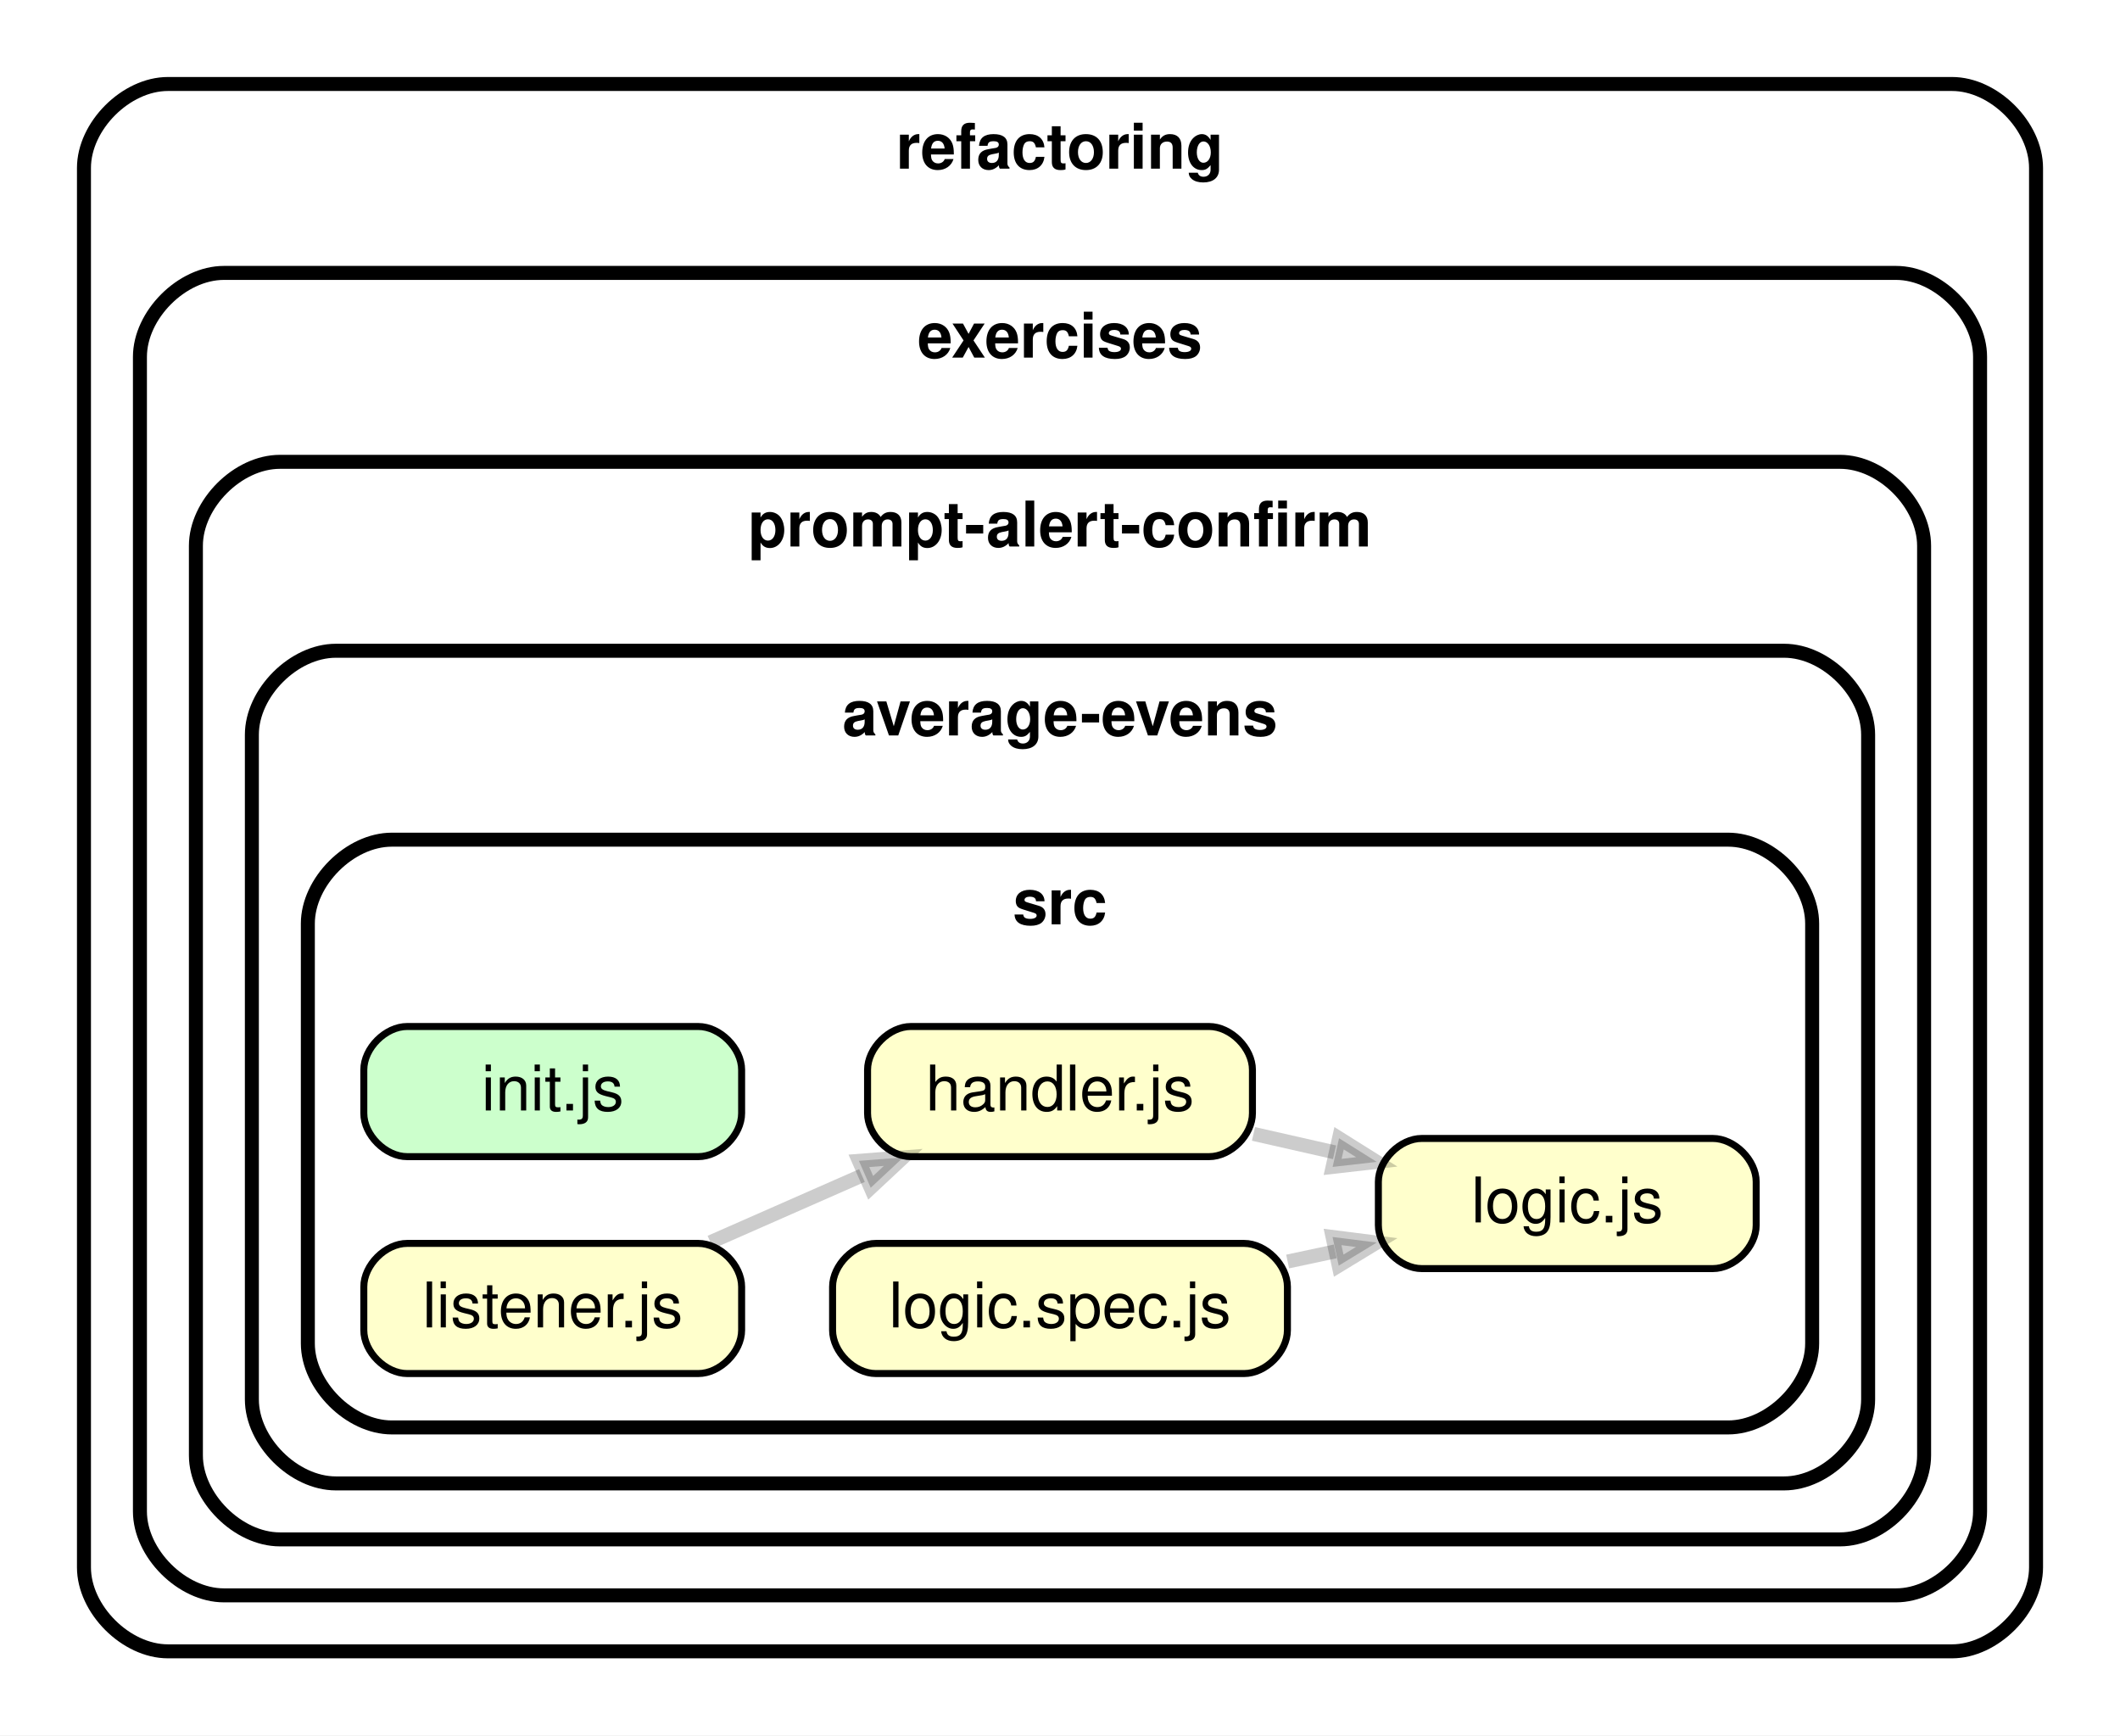
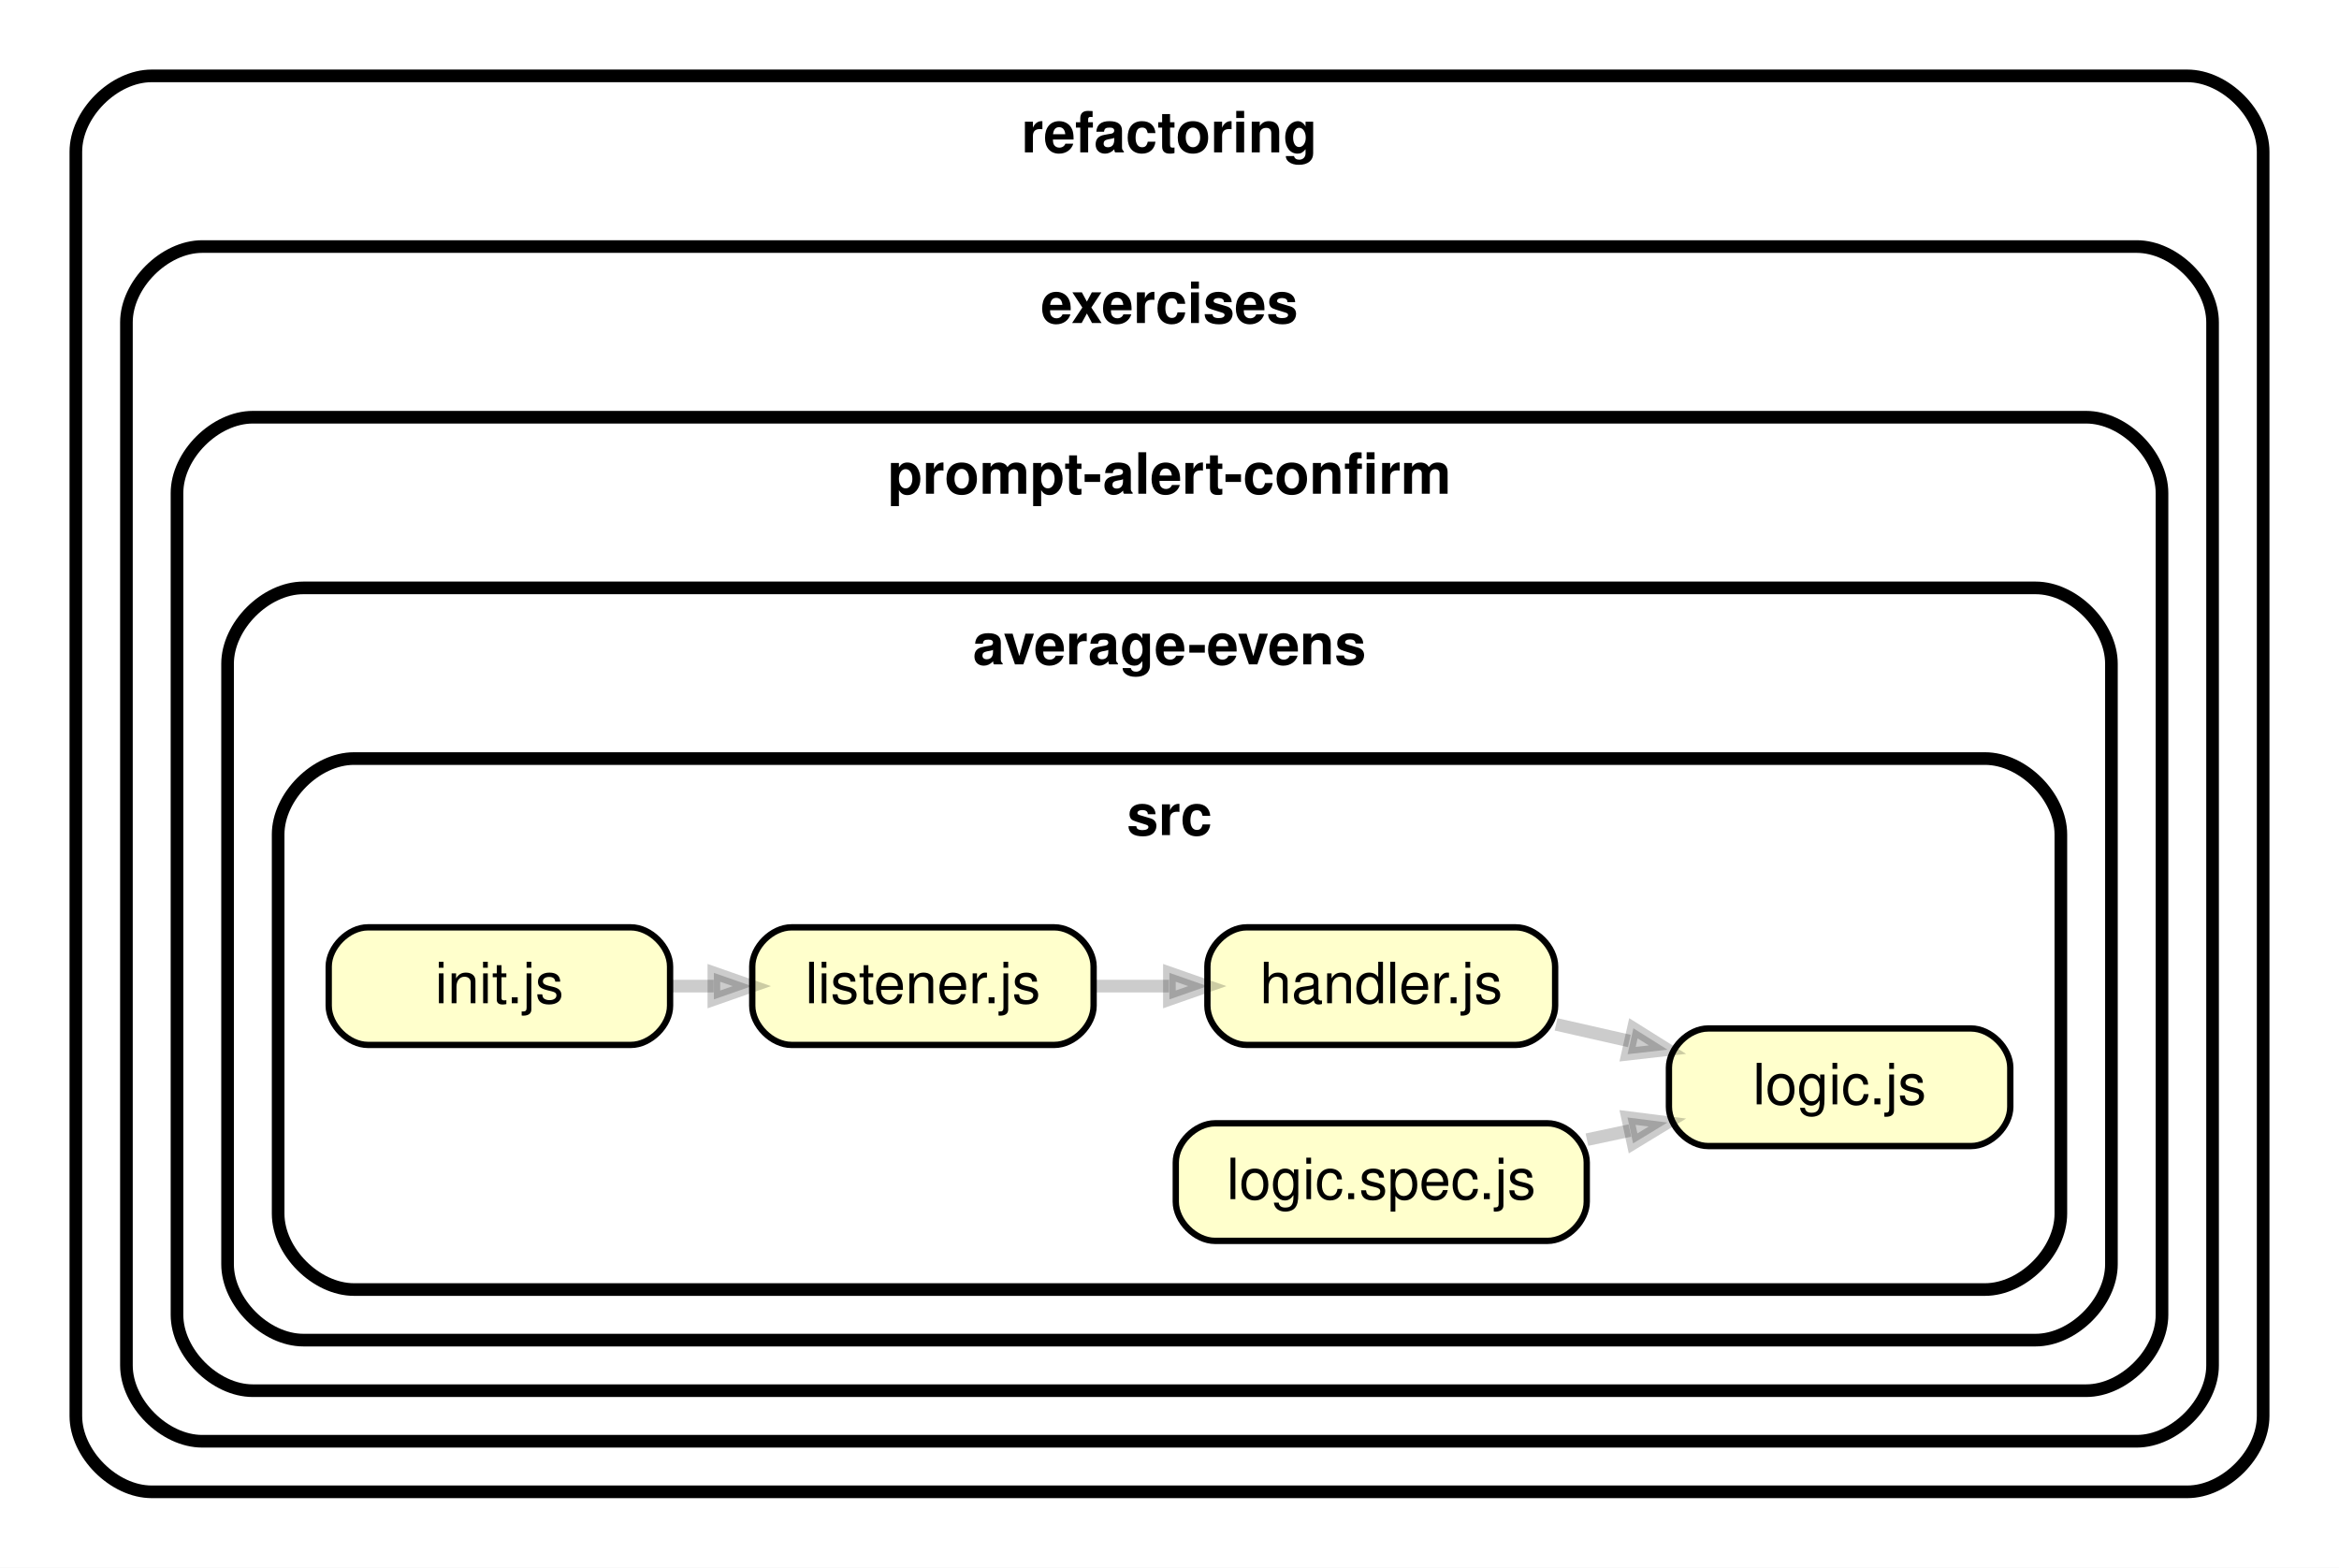
- <svg xmlns="http://www.w3.org/2000/svg" xmlns:xlink="http://www.w3.org/1999/xlink" width="303pt" height="248pt" viewBox="0.00 0.00 303.01 248.00">
+ <svg xmlns="http://www.w3.org/2000/svg" xmlns:xlink="http://www.w3.org/1999/xlink" width="370pt" height="248pt" viewBox="0.00 0.00 370.01 248.00">
  <g id="graph0" class="graph" transform="scale(1 1) rotate(0) translate(4 244)">
-     <polygon fill="white" stroke="transparent" points="-4,4 -4,-244 299.01,-244 299.01,4 -4,4" />
+     <polygon fill="white" stroke="transparent" points="-4,4 -4,-244 366.01,-244 366.01,4 -4,4" />
    <g id="clust1" class="cluster">
-       <path fill="#ffffff" stroke="black" stroke-width="2" d="M20,-8C20,-8 275.01,-8 275.01,-8 281.01,-8 287.01,-14 287.01,-20 287.01,-20 287.01,-220 287.01,-220 287.01,-226 281.01,-232 275.01,-232 275.01,-232 20,-232 20,-232 14,-232 8,-226 8,-220 8,-220 8,-20 8,-20 8,-14 14,-8 20,-8" />
-       <text text-anchor="middle" x="147.5" y="-219.9" font-family="Helvetica,sans-Serif" font-weight="bold" font-size="9.00">refactoring</text>
+       <path fill="#ffffff" stroke="black" stroke-width="2" d="M20,-8C20,-8 342.01,-8 342.01,-8 348.01,-8 354.01,-14 354.01,-20 354.01,-20 354.01,-220 354.01,-220 354.01,-226 348.01,-232 342.01,-232 342.01,-232 20,-232 20,-232 14,-232 8,-226 8,-220 8,-220 8,-20 8,-20 8,-14 14,-8 20,-8" />
+       <text text-anchor="middle" x="181" y="-219.9" font-family="Helvetica,sans-Serif" font-weight="bold" font-size="9.00">refactoring</text>
    </g>
    <g id="clust2" class="cluster">
-       <path fill="#ffffff" stroke="black" stroke-width="2" d="M28,-16C28,-16 267.01,-16 267.01,-16 273.01,-16 279.01,-22 279.01,-28 279.01,-28 279.01,-193 279.01,-193 279.01,-199 273.01,-205 267.01,-205 267.01,-205 28,-205 28,-205 22,-205 16,-199 16,-193 16,-193 16,-28 16,-28 16,-22 22,-16 28,-16" />
-       <text text-anchor="middle" x="147.5" y="-192.9" font-family="Helvetica,sans-Serif" font-weight="bold" font-size="9.00">exercises</text>
+       <path fill="#ffffff" stroke="black" stroke-width="2" d="M28,-16C28,-16 334.01,-16 334.01,-16 340.01,-16 346.01,-22 346.01,-28 346.01,-28 346.01,-193 346.01,-193 346.01,-199 340.01,-205 334.01,-205 334.01,-205 28,-205 28,-205 22,-205 16,-199 16,-193 16,-193 16,-28 16,-28 16,-22 22,-16 28,-16" />
+       <text text-anchor="middle" x="181" y="-192.9" font-family="Helvetica,sans-Serif" font-weight="bold" font-size="9.00">exercises</text>
    </g>
    <g id="clust3" class="cluster">
-       <path fill="#ffffff" stroke="black" stroke-width="2" d="M36,-24C36,-24 259.01,-24 259.01,-24 265.01,-24 271.01,-30 271.01,-36 271.01,-36 271.01,-166 271.01,-166 271.01,-172 265.01,-178 259.01,-178 259.01,-178 36,-178 36,-178 30,-178 24,-172 24,-166 24,-166 24,-36 24,-36 24,-30 30,-24 36,-24" />
-       <text text-anchor="middle" x="147.5" y="-165.9" font-family="Helvetica,sans-Serif" font-weight="bold" font-size="9.00">prompt-alert-confirm</text>
+       <path fill="#ffffff" stroke="black" stroke-width="2" d="M36,-24C36,-24 326.01,-24 326.01,-24 332.01,-24 338.01,-30 338.01,-36 338.01,-36 338.01,-166 338.01,-166 338.01,-172 332.01,-178 326.01,-178 326.01,-178 36,-178 36,-178 30,-178 24,-172 24,-166 24,-166 24,-36 24,-36 24,-30 30,-24 36,-24" />
+       <text text-anchor="middle" x="181" y="-165.9" font-family="Helvetica,sans-Serif" font-weight="bold" font-size="9.00">prompt-alert-confirm</text>
    </g>
    <g id="clust4" class="cluster">
-       <path fill="#ffffff" stroke="black" stroke-width="2" d="M44,-32C44,-32 251.01,-32 251.01,-32 257.01,-32 263.01,-38 263.01,-44 263.01,-44 263.01,-139 263.01,-139 263.01,-145 257.01,-151 251.01,-151 251.01,-151 44,-151 44,-151 38,-151 32,-145 32,-139 32,-139 32,-44 32,-44 32,-38 38,-32 44,-32" />
-       <text text-anchor="middle" x="147.5" y="-138.9" font-family="Helvetica,sans-Serif" font-weight="bold" font-size="9.00">average-evens</text>
+       <path fill="#ffffff" stroke="black" stroke-width="2" d="M44,-32C44,-32 318.01,-32 318.01,-32 324.01,-32 330.01,-38 330.01,-44 330.01,-44 330.01,-139 330.01,-139 330.01,-145 324.01,-151 318.01,-151 318.01,-151 44,-151 44,-151 38,-151 32,-145 32,-139 32,-139 32,-44 32,-44 32,-38 38,-32 44,-32" />
+       <text text-anchor="middle" x="181" y="-138.9" font-family="Helvetica,sans-Serif" font-weight="bold" font-size="9.00">average-evens</text>
    </g>
    <g id="clust5" class="cluster">
-       <path fill="#ffffff" stroke="black" stroke-width="2" d="M52,-40C52,-40 243.01,-40 243.01,-40 249.01,-40 255.01,-46 255.01,-52 255.01,-52 255.01,-112 255.01,-112 255.01,-118 249.01,-124 243.01,-124 243.01,-124 52,-124 52,-124 46,-124 40,-118 40,-112 40,-112 40,-52 40,-52 40,-46 46,-40 52,-40" />
-       <text text-anchor="middle" x="147.5" y="-111.9" font-family="Helvetica,sans-Serif" font-weight="bold" font-size="9.00">src</text>
+       <path fill="#ffffff" stroke="black" stroke-width="2" d="M52,-40C52,-40 310.01,-40 310.01,-40 316.01,-40 322.01,-46 322.01,-52 322.01,-52 322.01,-112 322.01,-112 322.01,-118 316.01,-124 310.01,-124 310.01,-124 52,-124 52,-124 46,-124 40,-118 40,-112 40,-112 40,-52 40,-52 40,-46 46,-40 52,-40" />
+       <text text-anchor="middle" x="181" y="-111.9" font-family="Helvetica,sans-Serif" font-weight="bold" font-size="9.00">src</text>
    </g>
    <g id="node1" class="node">
      <g id="a_node1">
        <a xlink:href="refactoring/exercises/prompt-alert-confirm/average-evens/src/handler.js" xlink:title="handler.js">
-           <path fill="#ffffcc" stroke="black" d="M168.81,-97.3C168.81,-97.3 126.2,-97.3 126.2,-97.3 123.1,-97.3 120,-94.2 120,-91.1 120,-91.1 120,-84.9 120,-84.9 120,-81.8 123.1,-78.7 126.2,-78.7 126.2,-78.7 168.81,-78.7 168.81,-78.7 171.91,-78.7 175.01,-81.8 175.01,-84.9 175.01,-84.9 175.01,-91.1 175.01,-91.1 175.01,-94.2 171.91,-97.3 168.81,-97.3" />
-           <text text-anchor="middle" x="147.5" y="-85.3" font-family="Helvetica,sans-Serif" font-size="9.00">handler.js</text>
+           <path fill="#ffffcc" stroke="black" d="M235.81,-97.3C235.81,-97.3 193.2,-97.3 193.2,-97.3 190.1,-97.3 187,-94.2 187,-91.1 187,-91.1 187,-84.9 187,-84.9 187,-81.8 190.1,-78.7 193.2,-78.7 193.2,-78.7 235.81,-78.7 235.81,-78.7 238.91,-78.7 242.01,-81.8 242.01,-84.9 242.01,-84.9 242.01,-91.1 242.01,-91.1 242.01,-94.2 238.91,-97.3 235.81,-97.3" />
+           <text text-anchor="middle" x="214.5" y="-85.3" font-family="Helvetica,sans-Serif" font-size="9.00">handler.js</text>
        </a>
      </g>
    </g>
    <g id="node2" class="node">
      <g id="a_node2">
        <a xlink:href="refactoring/exercises/prompt-alert-confirm/average-evens/src/logic.js" xlink:title="logic.js">
-           <path fill="#ffffcc" stroke="black" d="M240.81,-81.3C240.81,-81.3 199.21,-81.3 199.21,-81.3 196.11,-81.3 193.01,-78.2 193.01,-75.1 193.01,-75.1 193.01,-68.9 193.01,-68.9 193.01,-65.8 196.11,-62.7 199.21,-62.7 199.21,-62.7 240.81,-62.7 240.81,-62.7 243.91,-62.7 247.01,-65.8 247.01,-68.9 247.01,-68.9 247.01,-75.1 247.01,-75.1 247.01,-78.2 243.91,-81.3 240.81,-81.3" />
-           <text text-anchor="middle" x="220.01" y="-69.3" font-family="Helvetica,sans-Serif" font-size="9.00">logic.js</text>
+           <path fill="#ffffcc" stroke="black" d="M307.81,-81.3C307.81,-81.3 266.21,-81.3 266.21,-81.3 263.11,-81.3 260.01,-78.2 260.01,-75.1 260.01,-75.1 260.01,-68.9 260.01,-68.9 260.01,-65.8 263.11,-62.7 266.21,-62.7 266.21,-62.7 307.81,-62.7 307.81,-62.7 310.91,-62.7 314.01,-65.8 314.01,-68.9 314.01,-68.9 314.01,-75.1 314.01,-75.1 314.01,-78.2 310.91,-81.3 307.81,-81.3" />
+           <text text-anchor="middle" x="287.01" y="-69.3" font-family="Helvetica,sans-Serif" font-size="9.00">logic.js</text>
        </a>
      </g>
    </g>
    <g id="edge1" class="edge">
-       <path fill="none" stroke="#000000" stroke-width="2" stroke-opacity="0.2" d="M175.16,-81.95C178.94,-81.09 182.87,-80.2 186.75,-79.32" />
-       <polygon fill="#000000" fill-opacity="0.2" stroke="#000000" stroke-width="2" stroke-opacity="0.2" points="187.39,-81.33 192.78,-77.95 186.47,-77.23 187.39,-81.33" />
+       <path fill="none" stroke="#000000" stroke-width="2" stroke-opacity="0.2" d="M242.16,-81.95C245.94,-81.09 249.87,-80.2 253.75,-79.32" />
+       <polygon fill="#000000" fill-opacity="0.2" stroke="#000000" stroke-width="2" stroke-opacity="0.2" points="254.39,-81.33 259.78,-77.95 253.47,-77.23 254.39,-81.33" />
    </g>
    <g id="node3" class="node">
      <g id="a_node3">
        <a xlink:href="refactoring/exercises/prompt-alert-confirm/average-evens/src/init.js" xlink:title="init.js">
-           <path fill="#ccffcc" stroke="black" d="M95.8,-97.3C95.8,-97.3 54.2,-97.3 54.2,-97.3 51.1,-97.3 48,-94.2 48,-91.1 48,-91.1 48,-84.9 48,-84.9 48,-81.8 51.1,-78.7 54.2,-78.7 54.2,-78.7 95.8,-78.7 95.8,-78.7 98.9,-78.7 102,-81.8 102,-84.9 102,-84.9 102,-91.1 102,-91.1 102,-94.2 98.9,-97.3 95.8,-97.3" />
+           <path fill="#ffffcc" stroke="black" d="M95.8,-97.3C95.8,-97.3 54.2,-97.3 54.2,-97.3 51.1,-97.3 48,-94.2 48,-91.1 48,-91.1 48,-84.9 48,-84.9 48,-81.8 51.1,-78.7 54.2,-78.7 54.2,-78.7 95.8,-78.7 95.8,-78.7 98.9,-78.7 102,-81.8 102,-84.9 102,-84.9 102,-91.1 102,-91.1 102,-94.2 98.9,-97.3 95.8,-97.3" />
          <text text-anchor="middle" x="75" y="-85.3" font-family="Helvetica,sans-Serif" font-size="9.00">init.js</text>
        </a>
      </g>
    </g>
    <g id="node4" class="node">
      <g id="a_node4">
        <a xlink:href="refactoring/exercises/prompt-alert-confirm/average-evens/src/listener.js" xlink:title="listener.js">
-           <path fill="#ffffcc" stroke="black" d="M95.8,-66.3C95.8,-66.3 54.2,-66.3 54.2,-66.3 51.1,-66.3 48,-63.2 48,-60.1 48,-60.1 48,-53.9 48,-53.9 48,-50.8 51.1,-47.7 54.2,-47.7 54.2,-47.7 95.8,-47.7 95.8,-47.7 98.9,-47.7 102,-50.8 102,-53.9 102,-53.9 102,-60.1 102,-60.1 102,-63.2 98.9,-66.3 95.8,-66.3" />
-           <text text-anchor="middle" x="75" y="-54.3" font-family="Helvetica,sans-Serif" font-size="9.00">listener.js</text>
+           <path fill="#ffffcc" stroke="black" d="M162.8,-97.3C162.8,-97.3 121.2,-97.3 121.2,-97.3 118.1,-97.3 115,-94.2 115,-91.1 115,-91.1 115,-84.9 115,-84.9 115,-81.8 118.1,-78.7 121.2,-78.7 121.2,-78.7 162.8,-78.7 162.8,-78.7 165.9,-78.7 169,-81.8 169,-84.9 169,-84.9 169,-91.1 169,-91.1 169,-94.2 165.9,-97.3 162.8,-97.3" />
+           <text text-anchor="middle" x="142" y="-85.3" font-family="Helvetica,sans-Serif" font-size="9.00">listener.js</text>
        </a>
      </g>
    </g>
    <g id="edge2" class="edge">
-       <path fill="none" stroke="#000000" stroke-width="2" stroke-opacity="0.2" d="M97.54,-66.47C104.37,-69.47 112.02,-72.84 119.2,-76" />
-       <polygon fill="#000000" fill-opacity="0.2" stroke="#000000" stroke-width="2" stroke-opacity="0.2" points="118.76,-78.1 125.1,-78.59 120.45,-74.25 118.76,-78.1" />
+       <path fill="none" stroke="#000000" stroke-width="2" stroke-opacity="0.2" d="M102.06,-88C104.32,-88 106.61,-88 108.9,-88" />
+       <polygon fill="#000000" fill-opacity="0.2" stroke="#000000" stroke-width="2" stroke-opacity="0.2" points="108.93,-90.1 114.93,-88 108.93,-85.9 108.93,-90.1" />
+     </g>
+     <g id="edge3" class="edge">
+       <path fill="none" stroke="#000000" stroke-width="2" stroke-opacity="0.2" d="M169.25,-88C173.06,-88 177.01,-88 180.92,-88" />
+       <polygon fill="#000000" fill-opacity="0.2" stroke="#000000" stroke-width="2" stroke-opacity="0.2" points="180.99,-90.1 186.99,-88 180.99,-85.9 180.99,-90.1" />
    </g>
    <g id="node5" class="node">
      <g id="a_node5">
        <a xlink:href="refactoring/exercises/prompt-alert-confirm/average-evens/src/logic.spec.js" xlink:title="logic.spec.js">
-           <path fill="#ffffcc" stroke="black" d="M173.81,-66.3C173.81,-66.3 121.2,-66.3 121.2,-66.3 118.1,-66.3 115,-63.2 115,-60.1 115,-60.1 115,-53.9 115,-53.9 115,-50.8 118.1,-47.7 121.2,-47.7 121.2,-47.7 173.81,-47.7 173.81,-47.7 176.91,-47.7 180.01,-50.8 180.01,-53.9 180.01,-53.9 180.01,-60.1 180.01,-60.1 180.01,-63.2 176.91,-66.3 173.81,-66.3" />
-           <text text-anchor="middle" x="147.5" y="-54.3" font-family="Helvetica,sans-Serif" font-size="9.00">logic.spec.js</text>
+           <path fill="#ffffcc" stroke="black" d="M240.81,-66.3C240.81,-66.3 188.2,-66.3 188.2,-66.3 185.1,-66.3 182,-63.2 182,-60.1 182,-60.1 182,-53.9 182,-53.9 182,-50.8 185.1,-47.7 188.2,-47.7 188.2,-47.7 240.81,-47.7 240.81,-47.7 243.91,-47.7 247.01,-50.8 247.01,-53.9 247.01,-53.9 247.01,-60.1 247.01,-60.1 247.01,-63.2 243.91,-66.3 240.81,-66.3" />
+           <text text-anchor="middle" x="214.5" y="-54.3" font-family="Helvetica,sans-Serif" font-size="9.00">logic.spec.js</text>
        </a>
      </g>
    </g>
-     <g id="edge3" class="edge">
-       <path fill="none" stroke="#000000" stroke-width="2" stroke-opacity="0.2" d="M180.04,-63.71C182.3,-64.19 184.58,-64.68 186.84,-65.16" />
-       <polygon fill="#000000" fill-opacity="0.2" stroke="#000000" stroke-width="2" stroke-opacity="0.2" points="186.46,-67.22 192.77,-66.42 187.34,-63.12 186.46,-67.22" />
+     <g id="edge4" class="edge">
+       <path fill="none" stroke="#000000" stroke-width="2" stroke-opacity="0.2" d="M247.04,-63.71C249.3,-64.19 251.58,-64.68 253.84,-65.16" />
+       <polygon fill="#000000" fill-opacity="0.2" stroke="#000000" stroke-width="2" stroke-opacity="0.2" points="253.46,-67.22 259.77,-66.42 254.34,-63.12 253.46,-67.22" />
    </g>
  </g>
</svg>
